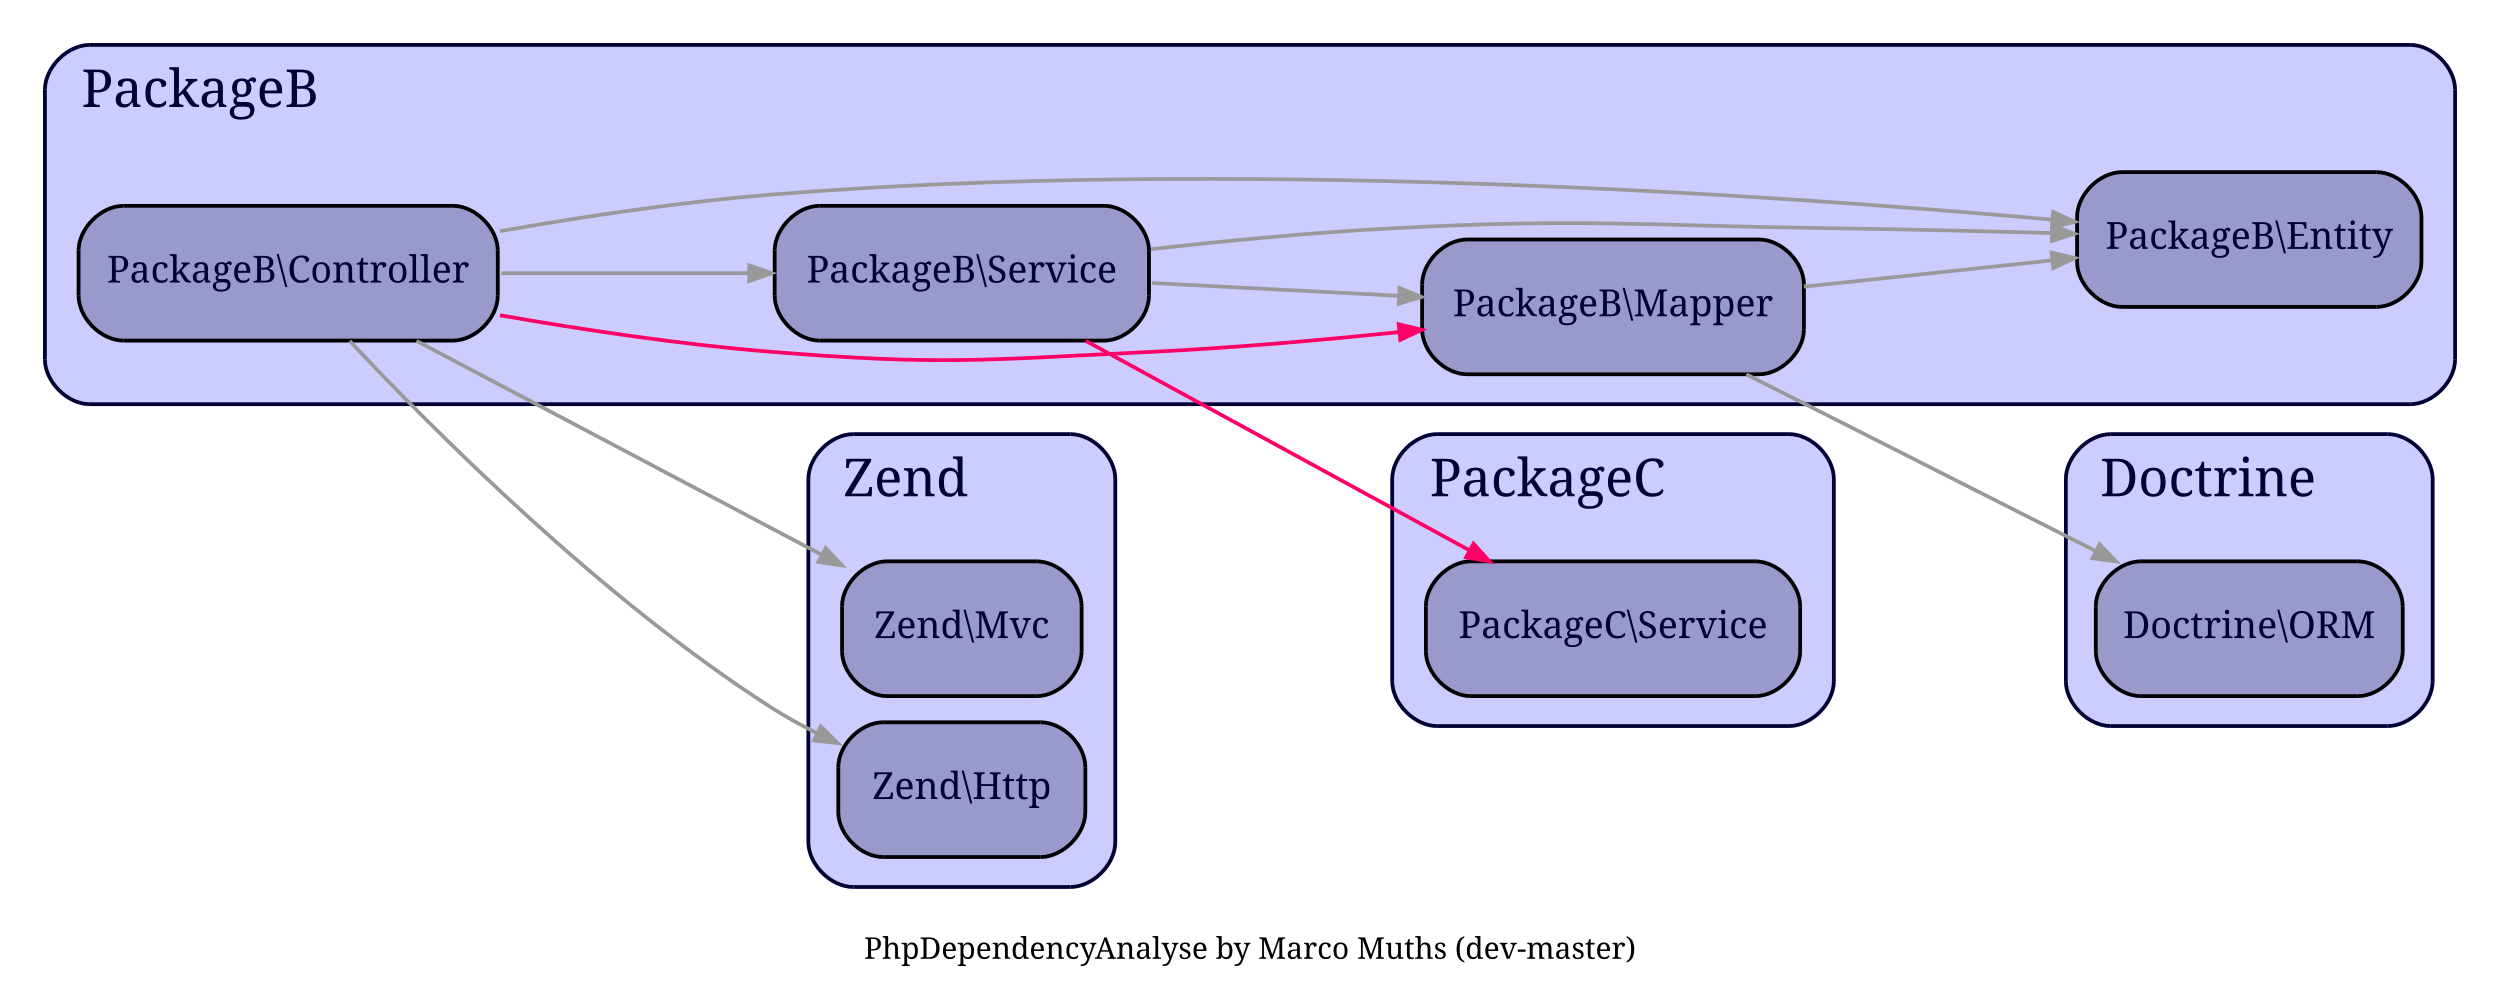
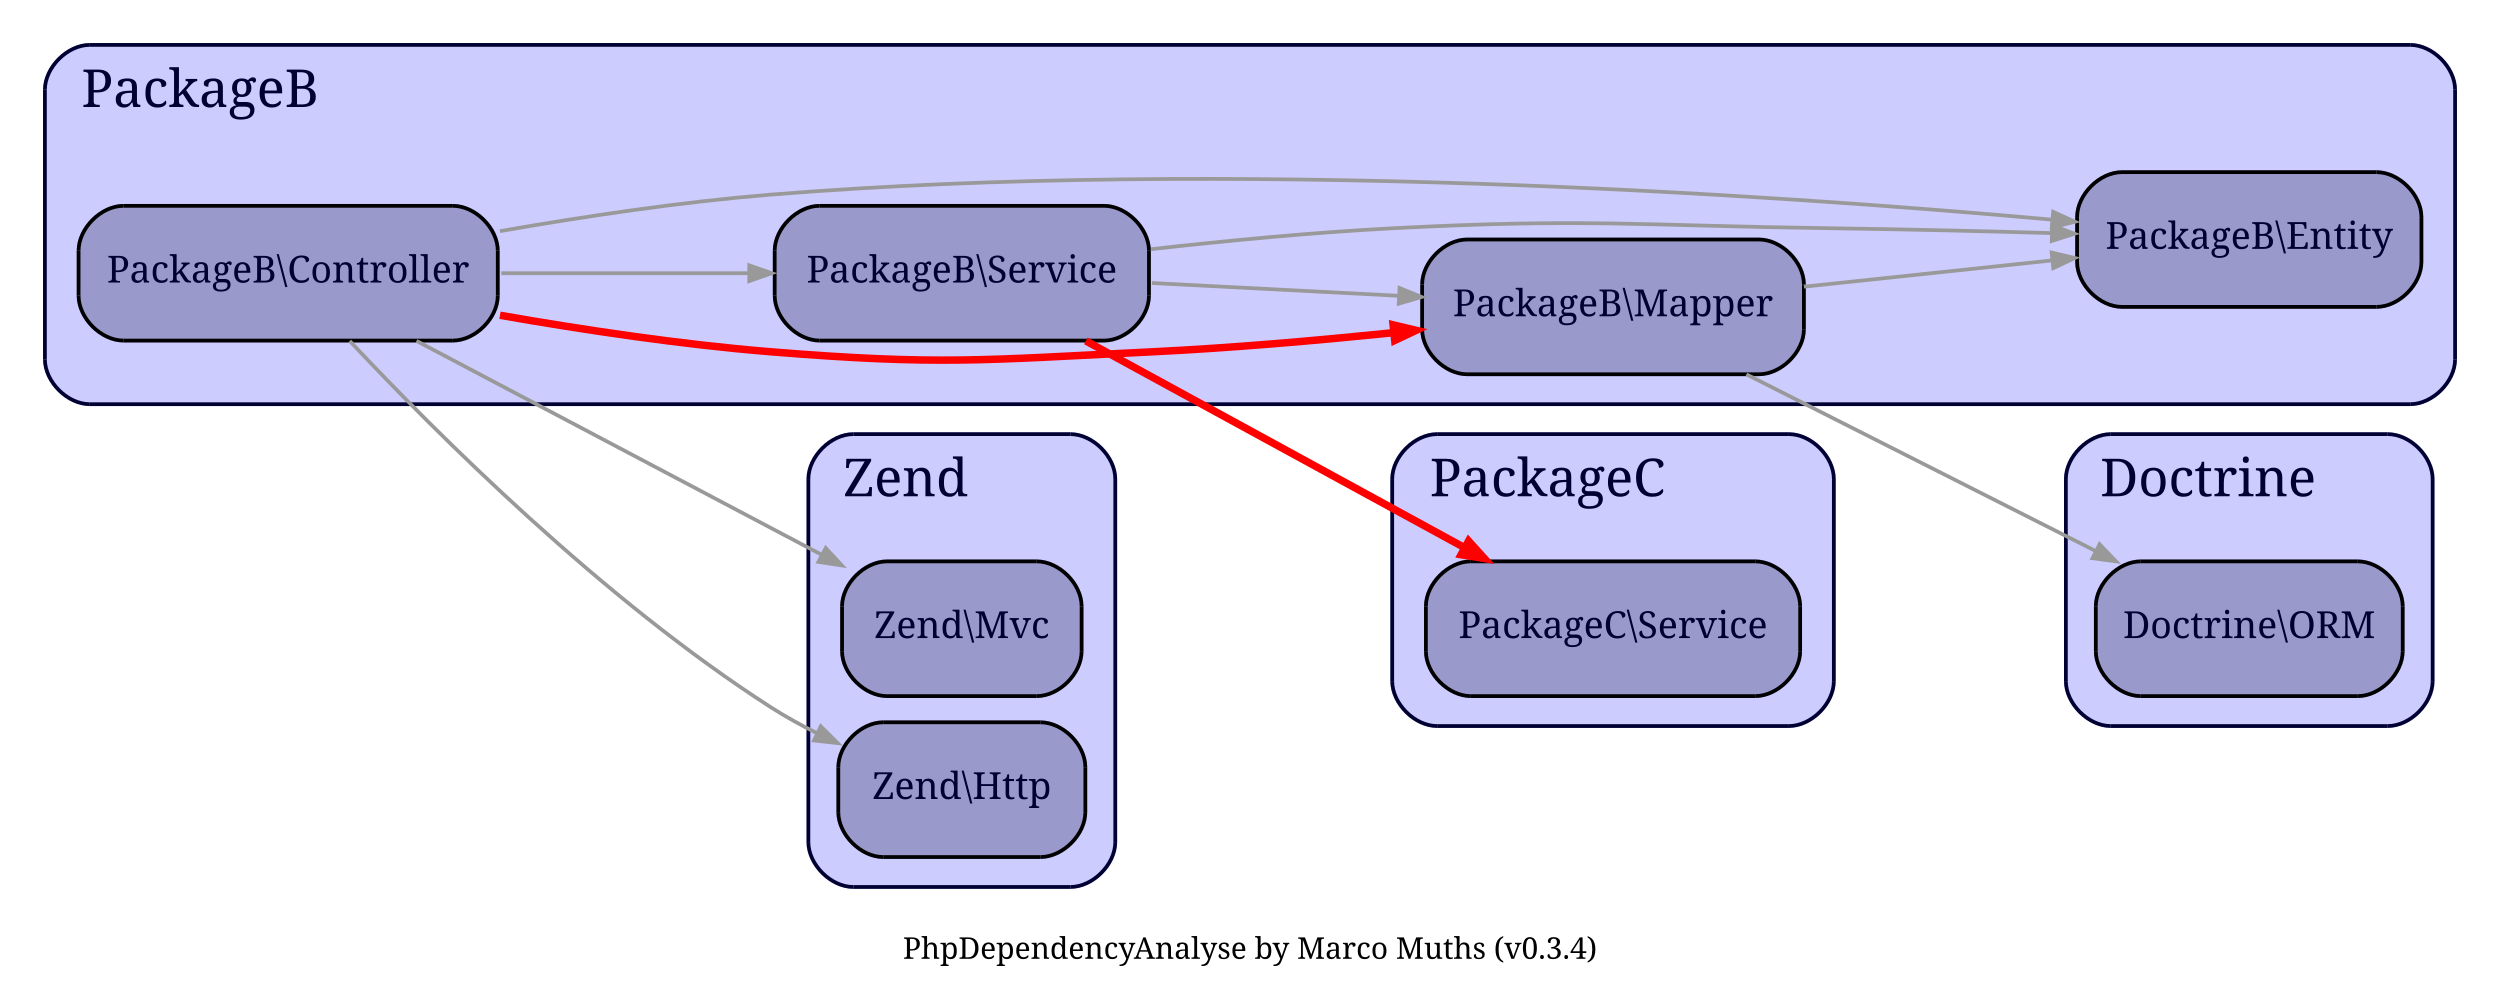
<svg xmlns="http://www.w3.org/2000/svg" width="668pt" height="267pt" viewBox="0.00 0.00 668.00 267.00">
  <g id="graph1" class="graph" transform="scale(1 1) rotate(0) translate(4 263)">
    <polygon fill="white" stroke="white" points="-4,5 -4,-263 665,-263 665,5 -4,5" />
-     <text text-anchor="middle" x="330" y="-6.8" font-family="Times Roman,serif" font-size="8.00">PhpDependencyAnalyse by Marco Muths (dev-master)</text>
+     <text text-anchor="middle" x="330" y="-6.8" font-family="Times Roman,serif" font-size="8.00">PhpDependencyAnalyse by Marco Muths (v0.3.4)</text>
    <g id="graph2" class="cluster">
      <polygon fill="#ccccff" stroke="#ccccff" points="20,-155 640,-155 652,-167 652,-239 640,-251 20,-251 8,-239 8,-167 20,-155" />
      <path fill="#ccccff" stroke="#ccccff" d="M640,-155C646,-155 652,-161 652,-167" />
      <path fill="#ccccff" stroke="#ccccff" d="M652,-239C652,-245 646,-251 640,-251" />
      <path fill="#ccccff" stroke="#ccccff" d="M20,-251C14,-251 8,-245 8,-239" />
      <path fill="#ccccff" stroke="#ccccff" d="M8,-167C8,-161 14,-155 20,-155" />
      <polyline fill="none" stroke="#000033" points="20,-155 640,-155 " />
      <path fill="none" stroke="#000033" d="M640,-155C646,-155 652,-161 652,-167" />
      <polyline fill="none" stroke="#000033" points="652,-167 652,-239 " />
      <path fill="none" stroke="#000033" d="M652,-239C652,-245 646,-251 640,-251" />
      <polyline fill="none" stroke="#000033" points="640,-251 20,-251 " />
      <path fill="none" stroke="#000033" d="M20,-251C14,-251 8,-245 8,-239" />
      <polyline fill="none" stroke="#000033" points="8,-239 8,-167 " />
      <path fill="none" stroke="#000033" d="M8,-167C8,-161 14,-155 20,-155" />
      <text text-anchor="middle" x="49.5" y="-234.4" font-family="Times Roman,serif" font-size="14.00" fill="#000033">PackageB</text>
    </g>
    <g id="graph3" class="cluster">
      <polygon fill="#ccccff" stroke="#ccccff" points="380,-69 474,-69 486,-81 486,-135 474,-147 380,-147 368,-135 368,-81 380,-69" />
      <path fill="#ccccff" stroke="#ccccff" d="M474,-69C480,-69 486,-75 486,-81" />
      <path fill="#ccccff" stroke="#ccccff" d="M486,-135C486,-141 480,-147 474,-147" />
      <path fill="#ccccff" stroke="#ccccff" d="M380,-147C374,-147 368,-141 368,-135" />
      <path fill="#ccccff" stroke="#ccccff" d="M368,-81C368,-75 374,-69 380,-69" />
      <polyline fill="none" stroke="#000033" points="380,-69 474,-69 " />
      <path fill="none" stroke="#000033" d="M474,-69C480,-69 486,-75 486,-81" />
      <polyline fill="none" stroke="#000033" points="486,-81 486,-135 " />
      <path fill="none" stroke="#000033" d="M486,-135C486,-141 480,-147 474,-147" />
      <polyline fill="none" stroke="#000033" points="474,-147 380,-147 " />
      <path fill="none" stroke="#000033" d="M380,-147C374,-147 368,-141 368,-135" />
      <polyline fill="none" stroke="#000033" points="368,-135 368,-81 " />
      <path fill="none" stroke="#000033" d="M368,-81C368,-75 374,-69 380,-69" />
      <text text-anchor="middle" x="409.5" y="-130.4" font-family="Times Roman,serif" font-size="14.00" fill="#000033">PackageC</text>
    </g>
    <g id="graph4" class="cluster">
      <polygon fill="#ccccff" stroke="#ccccff" points="560,-69 634,-69 646,-81 646,-135 634,-147 560,-147 548,-135 548,-81 560,-69" />
      <path fill="#ccccff" stroke="#ccccff" d="M634,-69C640,-69 646,-75 646,-81" />
      <path fill="#ccccff" stroke="#ccccff" d="M646,-135C646,-141 640,-147 634,-147" />
      <path fill="#ccccff" stroke="#ccccff" d="M560,-147C554,-147 548,-141 548,-135" />
      <path fill="#ccccff" stroke="#ccccff" d="M548,-81C548,-75 554,-69 560,-69" />
      <polyline fill="none" stroke="#000033" points="560,-69 634,-69 " />
      <path fill="none" stroke="#000033" d="M634,-69C640,-69 646,-75 646,-81" />
      <polyline fill="none" stroke="#000033" points="646,-81 646,-135 " />
      <path fill="none" stroke="#000033" d="M646,-135C646,-141 640,-147 634,-147" />
      <polyline fill="none" stroke="#000033" points="634,-147 560,-147 " />
      <path fill="none" stroke="#000033" d="M560,-147C554,-147 548,-141 548,-135" />
      <polyline fill="none" stroke="#000033" points="548,-135 548,-81 " />
      <path fill="none" stroke="#000033" d="M548,-81C548,-75 554,-69 560,-69" />
      <text text-anchor="middle" x="586" y="-130.4" font-family="Times Roman,serif" font-size="14.00" fill="#000033">Doctrine</text>
    </g>
    <g id="graph5" class="cluster">
      <polygon fill="#ccccff" stroke="#ccccff" points="224,-26 282,-26 294,-38 294,-135 282,-147 224,-147 212,-135 212,-38 224,-26" />
      <path fill="#ccccff" stroke="#ccccff" d="M282,-26C288,-26 294,-32 294,-38" />
      <path fill="#ccccff" stroke="#ccccff" d="M294,-135C294,-141 288,-147 282,-147" />
      <path fill="#ccccff" stroke="#ccccff" d="M224,-147C218,-147 212,-141 212,-135" />
      <path fill="#ccccff" stroke="#ccccff" d="M212,-38C212,-32 218,-26 224,-26" />
      <polyline fill="none" stroke="#000033" points="224,-26 282,-26 " />
      <path fill="none" stroke="#000033" d="M282,-26C288,-26 294,-32 294,-38" />
      <polyline fill="none" stroke="#000033" points="294,-38 294,-135 " />
      <path fill="none" stroke="#000033" d="M294,-135C294,-141 288,-147 282,-147" />
      <polyline fill="none" stroke="#000033" points="282,-147 224,-147 " />
      <path fill="none" stroke="#000033" d="M224,-147C218,-147 212,-141 212,-135" />
      <polyline fill="none" stroke="#000033" points="212,-135 212,-38 " />
      <path fill="none" stroke="#000033" d="M212,-38C212,-32 218,-26 224,-26" />
      <text text-anchor="middle" x="238" y="-130.4" font-family="Times Roman,serif" font-size="14.00" fill="#000033">Zend</text>
    </g>
    <g id="node2" class="node">
      <polygon fill="#9999cc" stroke="#9999cc" points="291,-208 215,-208 203,-196 203,-184 215,-172 291,-172 303,-184 303,-196 291,-208" />
      <path fill="#9999cc" stroke="#9999cc" d="M215,-208C209,-208 203,-202 203,-196" />
      <path fill="#9999cc" stroke="#9999cc" d="M203,-184C203,-178 209,-172 215,-172" />
      <path fill="#9999cc" stroke="#9999cc" d="M291,-172C297,-172 303,-178 303,-184" />
      <path fill="#9999cc" stroke="#9999cc" d="M303,-196C303,-202 297,-208 291,-208" />
      <polyline fill="none" stroke="black" points="291,-208 215,-208 " />
      <path fill="none" stroke="black" d="M215,-208C209,-208 203,-202 203,-196" />
      <polyline fill="none" stroke="black" points="203,-196 203,-184 " />
      <path fill="none" stroke="black" d="M203,-184C203,-178 209,-172 215,-172" />
      <polyline fill="none" stroke="black" points="215,-172 291,-172 " />
      <path fill="none" stroke="black" d="M291,-172C297,-172 303,-178 303,-184" />
      <polyline fill="none" stroke="black" points="303,-184 303,-196 " />
      <path fill="none" stroke="black" d="M303,-196C303,-202 297,-208 291,-208" />
      <text text-anchor="middle" x="253" y="-187.5" font-family="Times Roman,serif" font-size="10.00" fill="#000033">PackageB\Service</text>
    </g>
    <g id="node3" class="node">
      <polygon fill="#9999cc" stroke="#9999cc" points="466,-199 388,-199 376,-187 376,-175 388,-163 466,-163 478,-175 478,-187 466,-199" />
      <path fill="#9999cc" stroke="#9999cc" d="M388,-199C382,-199 376,-193 376,-187" />
      <path fill="#9999cc" stroke="#9999cc" d="M376,-175C376,-169 382,-163 388,-163" />
      <path fill="#9999cc" stroke="#9999cc" d="M466,-163C472,-163 478,-169 478,-175" />
      <path fill="#9999cc" stroke="#9999cc" d="M478,-187C478,-193 472,-199 466,-199" />
      <polyline fill="none" stroke="black" points="466,-199 388,-199 " />
      <path fill="none" stroke="black" d="M388,-199C382,-199 376,-193 376,-187" />
      <polyline fill="none" stroke="black" points="376,-187 376,-175 " />
      <path fill="none" stroke="black" d="M376,-175C376,-169 382,-163 388,-163" />
      <polyline fill="none" stroke="black" points="388,-163 466,-163 " />
      <path fill="none" stroke="black" d="M466,-163C472,-163 478,-169 478,-175" />
      <polyline fill="none" stroke="black" points="478,-175 478,-187 " />
      <path fill="none" stroke="black" d="M478,-187C478,-193 472,-199 466,-199" />
      <text text-anchor="middle" x="427" y="-178.5" font-family="Times Roman,serif" font-size="10.00" fill="#000033">PackageB\Mapper</text>
    </g>
    <g id="edge6" class="edge">
      <path fill="none" stroke="#999999" d="M303.796,-187.373C324.429,-186.305 348.369,-185.067 369.628,-183.968" />
      <polygon fill="#999999" stroke="#999999" points="369.956,-186.053 375.84,-183.646 369.739,-181.859 369.956,-186.053" />
    </g>
    <g id="node4" class="node">
      <polygon fill="#9999cc" stroke="#9999cc" points="631,-217 563,-217 551,-205 551,-193 563,-181 631,-181 643,-193 643,-205 631,-217" />
      <path fill="#9999cc" stroke="#9999cc" d="M563,-217C557,-217 551,-211 551,-205" />
      <path fill="#9999cc" stroke="#9999cc" d="M551,-193C551,-187 557,-181 563,-181" />
      <path fill="#9999cc" stroke="#9999cc" d="M631,-181C637,-181 643,-187 643,-193" />
      <path fill="#9999cc" stroke="#9999cc" d="M643,-205C643,-211 637,-217 631,-217" />
      <polyline fill="none" stroke="black" points="631,-217 563,-217 " />
      <path fill="none" stroke="black" d="M563,-217C557,-217 551,-211 551,-205" />
      <polyline fill="none" stroke="black" points="551,-205 551,-193 " />
      <path fill="none" stroke="black" d="M551,-193C551,-187 557,-181 563,-181" />
      <polyline fill="none" stroke="black" points="563,-181 631,-181 " />
      <path fill="none" stroke="black" d="M631,-181C637,-181 643,-187 643,-193" />
      <polyline fill="none" stroke="black" points="643,-193 643,-205 " />
      <path fill="none" stroke="black" d="M643,-205C643,-211 637,-217 631,-217" />
      <text text-anchor="middle" x="597" y="-196.5" font-family="Times Roman,serif" font-size="10.00" fill="#000033">PackageB\Entity</text>
    </g>
    <g id="edge8" class="edge">
      <path fill="none" stroke="#999999" d="M303.577,-196.425C323.602,-198.668 346.851,-200.9 368,-202 420.374,-204.725 433.56,-202.709 486,-202 504.964,-201.744 525.745,-201.241 544.146,-200.72" />
      <polygon fill="#999999" stroke="#999999" points="544.352,-202.815 550.289,-200.543 544.231,-198.617 544.352,-202.815" />
    </g>
    <g id="node7" class="node">
      <polygon fill="#9999cc" stroke="#9999cc" points="465,-113 389,-113 377,-101 377,-89 389,-77 465,-77 477,-89 477,-101 465,-113" />
      <path fill="#9999cc" stroke="#9999cc" d="M389,-113C383,-113 377,-107 377,-101" />
      <path fill="#9999cc" stroke="#9999cc" d="M377,-89C377,-83 383,-77 389,-77" />
      <path fill="#9999cc" stroke="#9999cc" d="M465,-77C471,-77 477,-83 477,-89" />
      <path fill="#9999cc" stroke="#9999cc" d="M477,-101C477,-107 471,-113 465,-113" />
      <polyline fill="none" stroke="black" points="465,-113 389,-113 " />
      <path fill="none" stroke="black" d="M389,-113C383,-113 377,-107 377,-101" />
      <polyline fill="none" stroke="black" points="377,-101 377,-89 " />
      <path fill="none" stroke="black" d="M377,-89C377,-83 383,-77 389,-77" />
      <polyline fill="none" stroke="black" points="389,-77 465,-77 " />
      <path fill="none" stroke="black" d="M465,-77C471,-77 477,-83 477,-89" />
      <polyline fill="none" stroke="black" points="477,-89 477,-101 " />
      <path fill="none" stroke="black" d="M477,-101C477,-107 471,-113 465,-113" />
      <text text-anchor="middle" x="427" y="-92.5" font-family="Times Roman,serif" font-size="10.00" fill="#000033">PackageC\Service</text>
    </g>
    <g id="edge10" class="edge">
-       <path fill="none" stroke="#ff0066" d="M286.138,-171.908C315.285,-155.994 357.729,-132.82 388.401,-116.074" />
-       <polygon fill="#ff0066" stroke="#ff0066" points="389.726,-117.743 393.986,-113.025 387.713,-114.057 389.726,-117.743" />
+       <path fill="none" stroke="#ff0000" stroke-width="2" d="M286.138,-171.908C314.801,-156.258 356.324,-133.587 386.865,-116.913" />
+       <polygon fill="#ff0000" stroke="#ff0000" points="388.306,-119.316 393.986,-113.025 385.622,-114.401 388.306,-119.316" />
    </g>
    <g id="edge14" class="edge">
      <path fill="none" stroke="#999999" d="M478.006,-186.401C498.924,-188.615 523.131,-191.179 544.229,-193.412" />
      <polygon fill="#999999" stroke="#999999" points="544.192,-195.52 550.38,-194.064 544.634,-191.344 544.192,-195.52" />
    </g>
    <g id="node9" class="node">
      <polygon fill="#9999cc" stroke="#9999cc" points="626,-113 568,-113 556,-101 556,-89 568,-77 626,-77 638,-89 638,-101 626,-113" />
      <path fill="#9999cc" stroke="#9999cc" d="M568,-113C562,-113 556,-107 556,-101" />
      <path fill="#9999cc" stroke="#9999cc" d="M556,-89C556,-83 562,-77 568,-77" />
      <path fill="#9999cc" stroke="#9999cc" d="M626,-77C632,-77 638,-83 638,-89" />
      <path fill="#9999cc" stroke="#9999cc" d="M638,-101C638,-107 632,-113 626,-113" />
      <polyline fill="none" stroke="black" points="626,-113 568,-113 " />
      <path fill="none" stroke="black" d="M568,-113C562,-113 556,-107 556,-101" />
      <polyline fill="none" stroke="black" points="556,-101 556,-89 " />
      <path fill="none" stroke="black" d="M556,-89C556,-83 562,-77 568,-77" />
      <polyline fill="none" stroke="black" points="568,-77 626,-77 " />
      <path fill="none" stroke="black" d="M626,-77C632,-77 638,-83 638,-89" />
      <polyline fill="none" stroke="black" points="638,-89 638,-101 " />
      <path fill="none" stroke="black" d="M638,-101C638,-107 632,-113 626,-113" />
      <text text-anchor="middle" x="597" y="-92.5" font-family="Times Roman,serif" font-size="10.00" fill="#000033">Doctrine\ORM</text>
    </g>
    <g id="edge12" class="edge">
      <path fill="none" stroke="#999999" d="M462.638,-162.972C489.838,-149.211 527.359,-130.23 555.84,-115.822" />
      <polygon fill="#999999" stroke="#999999" points="557.003,-117.587 561.409,-113.005 555.107,-113.839 557.003,-117.587" />
    </g>
    <g id="node5" class="node">
      <polygon fill="#9999cc" stroke="#9999cc" points="117,-208 29,-208 17,-196 17,-184 29,-172 117,-172 129,-184 129,-196 117,-208" />
      <path fill="#9999cc" stroke="#9999cc" d="M29,-208C23,-208 17,-202 17,-196" />
      <path fill="#9999cc" stroke="#9999cc" d="M17,-184C17,-178 23,-172 29,-172" />
      <path fill="#9999cc" stroke="#9999cc" d="M117,-172C123,-172 129,-178 129,-184" />
      <path fill="#9999cc" stroke="#9999cc" d="M129,-196C129,-202 123,-208 117,-208" />
      <polyline fill="none" stroke="black" points="117,-208 29,-208 " />
      <path fill="none" stroke="black" d="M29,-208C23,-208 17,-202 17,-196" />
      <polyline fill="none" stroke="black" points="17,-196 17,-184 " />
      <path fill="none" stroke="black" d="M17,-184C17,-178 23,-172 29,-172" />
      <polyline fill="none" stroke="black" points="29,-172 117,-172 " />
      <path fill="none" stroke="black" d="M117,-172C123,-172 129,-178 129,-184" />
      <polyline fill="none" stroke="black" points="129,-184 129,-196 " />
      <path fill="none" stroke="black" d="M129,-196C129,-202 123,-208 117,-208" />
      <text text-anchor="middle" x="73" y="-187.5" font-family="Times Roman,serif" font-size="10.00" fill="#000033">PackageB\Controller</text>
    </g>
    <g id="edge20" class="edge">
      <path fill="none" stroke="#999999" d="M129.953,-190C151.045,-190 174.95,-190 196.042,-190" />
      <polygon fill="#999999" stroke="#999999" points="196.201,-192.1 202.201,-190 196.201,-187.9 196.201,-192.1" />
    </g>
    <g id="edge22" class="edge">
-       <path fill="none" stroke="#ff0066" d="M129.592,-178.761C152.036,-174.835 178.139,-170.929 202,-169 247.186,-165.346 258.72,-166.796 304,-169 325.553,-170.049 349.155,-172.126 369.87,-174.261" />
-       <polygon fill="#ff0066" stroke="#ff0066" points="369.729,-176.358 375.915,-174.894 370.166,-172.18 369.729,-176.358" />
+       <path fill="none" stroke="#ff0000" stroke-width="2" d="M129.592,-178.761C152.036,-174.835 178.139,-170.929 202,-169 247.186,-165.346 258.72,-166.796 304,-169 324.813,-170.013 347.537,-171.984 367.726,-174.041" />
+       <polygon fill="#ff0000" stroke="#ff0000" points="367.668,-176.85 375.915,-174.894 368.248,-171.28 367.668,-176.85" />
    </g>
    <g id="edge24" class="edge">
      <path fill="none" stroke="#999999" d="M129.592,-201.239C152.036,-205.165 178.139,-209.071 202,-211 324.221,-220.883 468.312,-211.118 544.165,-204.322" />
      <polygon fill="#999999" stroke="#999999" points="544.612,-206.39 550.398,-203.756 544.233,-202.207 544.612,-206.39" />
    </g>
    <g id="node11" class="node">
      <polygon fill="#9999cc" stroke="#9999cc" points="273,-113 233,-113 221,-101 221,-89 233,-77 273,-77 285,-89 285,-101 273,-113" />
      <path fill="#9999cc" stroke="#9999cc" d="M233,-113C227,-113 221,-107 221,-101" />
      <path fill="#9999cc" stroke="#9999cc" d="M221,-89C221,-83 227,-77 233,-77" />
      <path fill="#9999cc" stroke="#9999cc" d="M273,-77C279,-77 285,-83 285,-89" />
      <path fill="#9999cc" stroke="#9999cc" d="M285,-101C285,-107 279,-113 273,-113" />
      <polyline fill="none" stroke="black" points="273,-113 233,-113 " />
      <path fill="none" stroke="black" d="M233,-113C227,-113 221,-107 221,-101" />
      <polyline fill="none" stroke="black" points="221,-101 221,-89 " />
      <path fill="none" stroke="black" d="M221,-89C221,-83 227,-77 233,-77" />
      <polyline fill="none" stroke="black" points="233,-77 273,-77 " />
      <path fill="none" stroke="black" d="M273,-77C279,-77 285,-83 285,-89" />
      <polyline fill="none" stroke="black" points="285,-89 285,-101 " />
      <path fill="none" stroke="black" d="M285,-101C285,-107 279,-113 273,-113" />
      <text text-anchor="middle" x="253" y="-92.5" font-family="Times Roman,serif" font-size="10.00" fill="#000033">Zend\Mvc</text>
    </g>
    <g id="edge16" class="edge">
      <path fill="none" stroke="#999999" d="M107.28,-171.908C138.233,-155.572 183.681,-131.585 215.57,-114.755" />
      <polygon fill="#999999" stroke="#999999" points="216.637,-116.566 220.963,-111.908 214.677,-112.852 216.637,-116.566" />
    </g>
    <g id="node12" class="node">
      <polygon fill="#9999cc" stroke="#9999cc" points="274,-70 232,-70 220,-58 220,-46 232,-34 274,-34 286,-46 286,-58 274,-70" />
      <path fill="#9999cc" stroke="#9999cc" d="M232,-70C226,-70 220,-64 220,-58" />
      <path fill="#9999cc" stroke="#9999cc" d="M220,-46C220,-40 226,-34 232,-34" />
      <path fill="#9999cc" stroke="#9999cc" d="M274,-34C280,-34 286,-40 286,-46" />
      <path fill="#9999cc" stroke="#9999cc" d="M286,-58C286,-64 280,-70 274,-70" />
      <polyline fill="none" stroke="black" points="274,-70 232,-70 " />
      <path fill="none" stroke="black" d="M232,-70C226,-70 220,-64 220,-58" />
      <polyline fill="none" stroke="black" points="220,-58 220,-46 " />
      <path fill="none" stroke="black" d="M220,-46C220,-40 226,-34 232,-34" />
      <polyline fill="none" stroke="black" points="232,-34 274,-34 " />
      <path fill="none" stroke="black" d="M274,-34C280,-34 286,-40 286,-46" />
      <polyline fill="none" stroke="black" points="286,-46 286,-58 " />
      <path fill="none" stroke="black" d="M286,-58C286,-64 280,-70 274,-70" />
      <text text-anchor="middle" x="253" y="-49.5" font-family="Times Roman,serif" font-size="10.00" fill="#000033">Zend\Http</text>
    </g>
    <g id="edge18" class="edge">
      <path fill="none" stroke="#999999" d="M89.448,-171.894C112.629,-147.203 157.113,-102.76 202,-74 205.882,-71.513 210.093,-69.187 214.375,-67.05" />
      <polygon fill="#999999" stroke="#999999" points="215.311,-68.93 219.816,-64.445 213.498,-65.141 215.311,-68.93" />
    </g>
  </g>
</svg>
